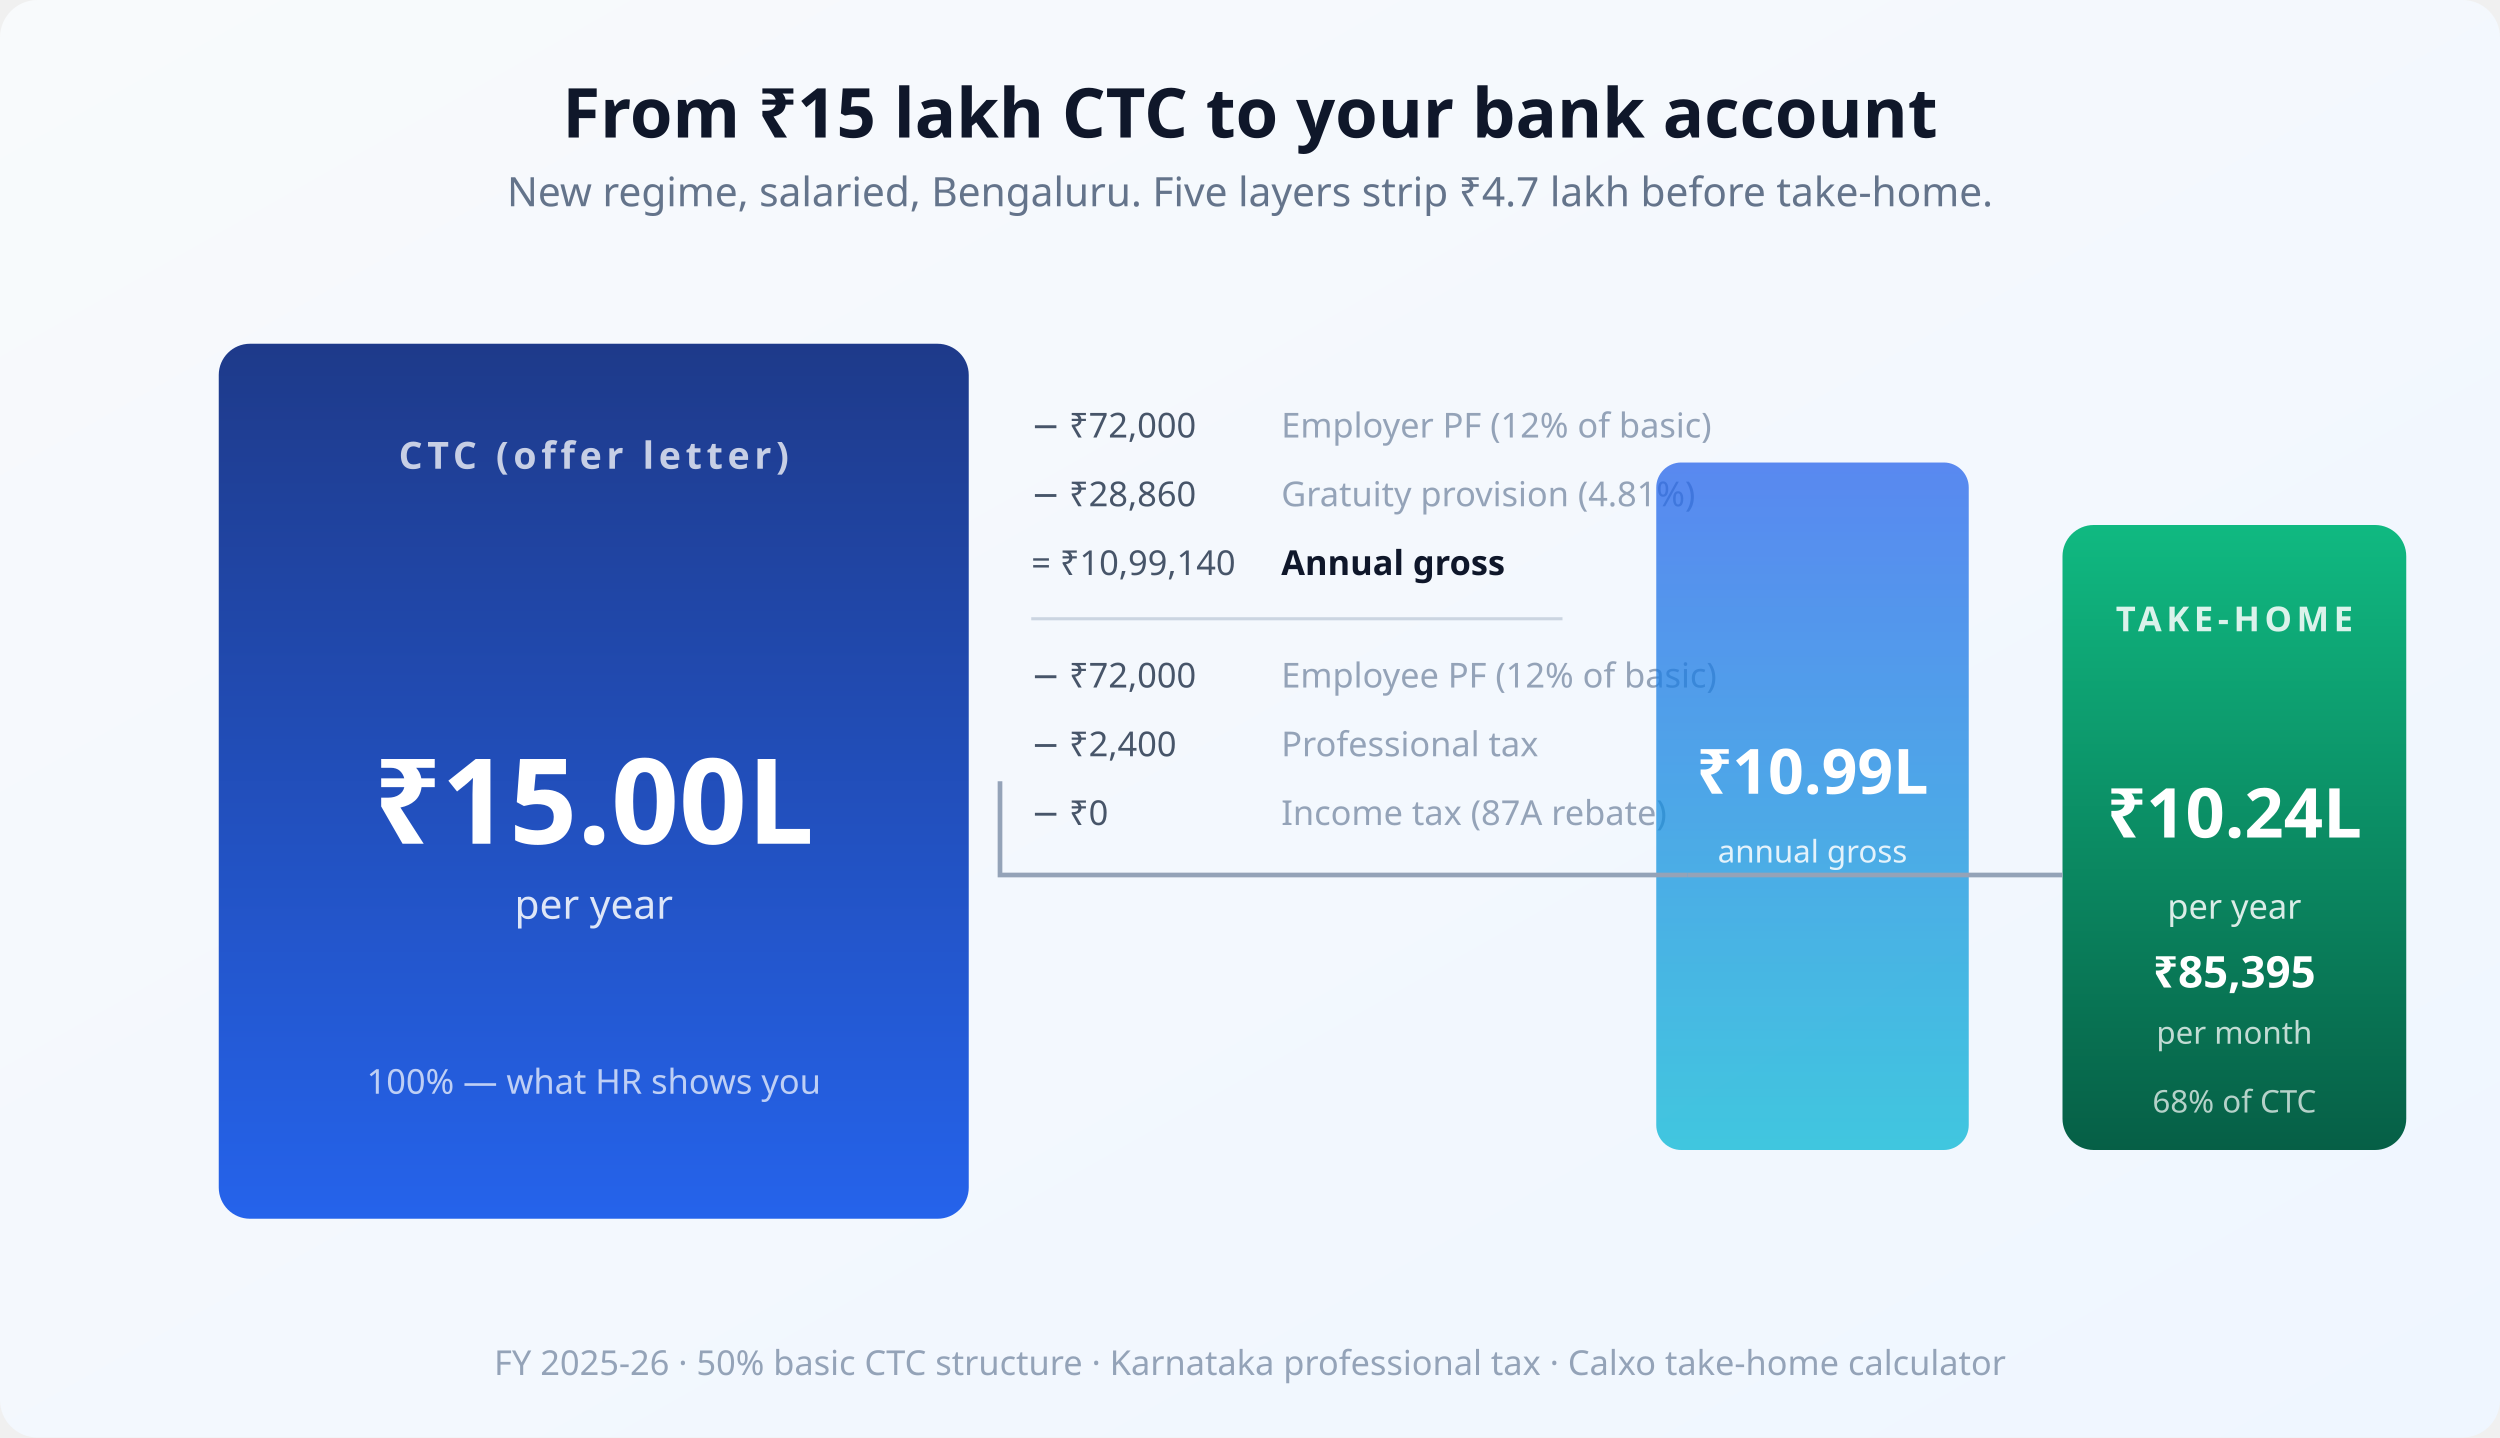
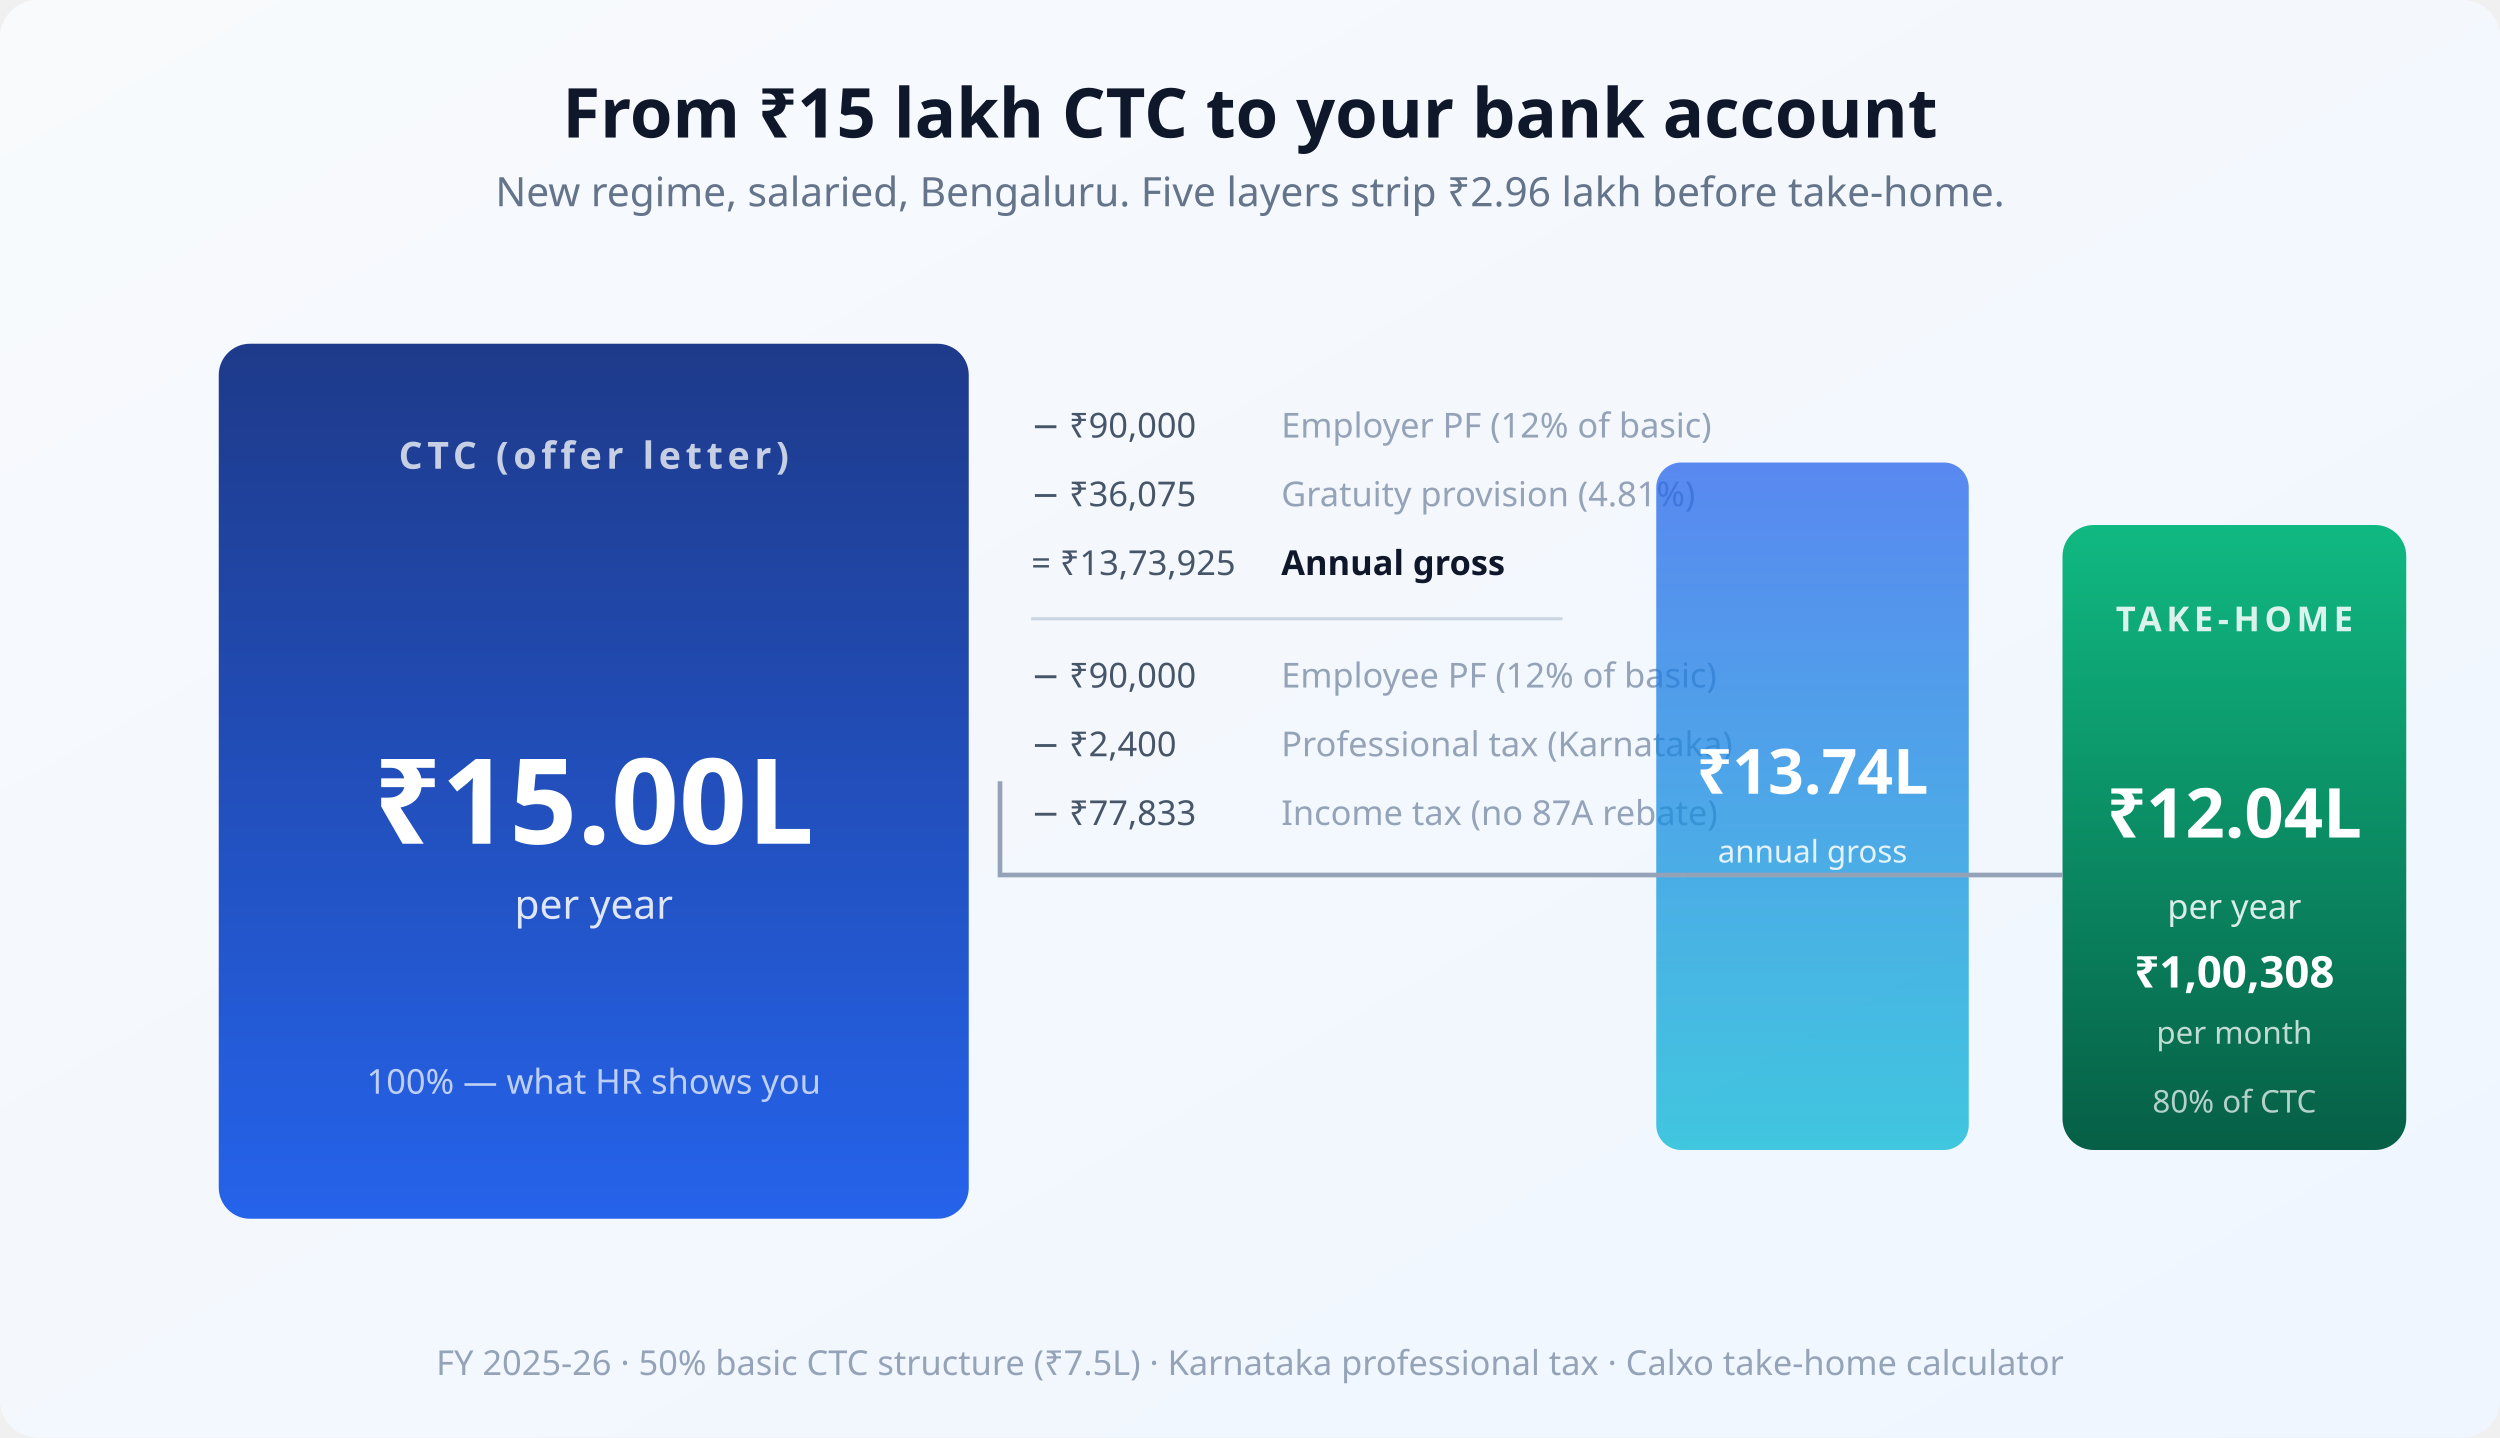
<svg xmlns="http://www.w3.org/2000/svg" viewBox="0 0 800 460" font-family="Plus Jakarta Sans, sans-serif">
  <defs>
    <linearGradient id="ctcBg" x1="0" y1="0" x2="1" y2="1">
      <stop offset="0" stop-color="#f8fafc" />
      <stop offset="1" stop-color="#eff6ff" />
    </linearGradient>
    <linearGradient id="ctcBar" x1="0" y1="0" x2="0" y2="1">
      <stop offset="0" stop-color="#1e3a8a" />
      <stop offset="1" stop-color="#2563eb" />
    </linearGradient>
    <linearGradient id="grossBar" x1="0" y1="0" x2="0" y2="1">
      <stop offset="0" stop-color="#2563eb" />
      <stop offset="1" stop-color="#06b6d4" />
    </linearGradient>
    <linearGradient id="thBar" x1="0" y1="0" x2="0" y2="1">
      <stop offset="0" stop-color="#10b981" />
      <stop offset="1" stop-color="#065f46" />
    </linearGradient>
  </defs>
  <rect width="800" height="460" fill="url(#ctcBg)" rx="12" />
  <text x="400" y="44" font-size="22" font-weight="800" fill="#0f172a" text-anchor="middle">From ₹15 lakh CTC to your bank account</text>
-   <text x="400" y="66" font-size="13" fill="#64748b" text-anchor="middle">New regime, salaried, Bengaluru. Five layers strip ₹4.7 lakh before take-home.</text>
+   <text x="400" y="66" font-size="13" fill="#64748b" text-anchor="middle">New regime, salaried, Bengaluru. Five layers strip ₹2.96 lakh before take-home.</text>
  <g transform="translate(70,110)">
    <rect x="0" y="0" width="240" height="280" rx="10" fill="url(#ctcBar)" />
    <text x="120" y="40" font-size="12" font-weight="700" fill="#fff" text-anchor="middle" opacity=".75" text-transform="uppercase" letter-spacing="1.5">CTC (offer letter)</text>
    <text x="120" y="160" font-size="38" font-weight="800" fill="#fff" text-anchor="middle">₹15.00L</text>
    <text x="120" y="184" font-size="13" fill="#fff" text-anchor="middle" opacity=".85">per year</text>
    <text x="120" y="240" font-size="11" fill="#fff" text-anchor="middle" opacity=".7">100% — what HR shows you</text>
  </g>
  <g transform="translate(330,140)">
-     <text x="0" y="0" font-size="11" fill="#475569">− ₹72,000</text>
+     <text x="0" y="0" font-size="11" fill="#475569">− ₹90,000</text>
    <text x="80" y="0" font-size="11" fill="#94a3b8">Employer PF (12% of basic)</text>
-     <text x="0" y="22" font-size="11" fill="#475569">− ₹28,860</text>
+     <text x="0" y="22" font-size="11" fill="#475569">− ₹36,075</text>
    <text x="80" y="22" font-size="11" fill="#94a3b8">Gratuity provision (4.81%)</text>
-     <text x="0" y="44" font-size="11" fill="#475569">= ₹10,99,140</text>
+     <text x="0" y="44" font-size="11" fill="#475569">= ₹13,73,925</text>
    <text x="80" y="44" font-size="11" fill="#0f172a" font-weight="600">Annual gross</text>
    <line x1="0" y1="58" x2="170" y2="58" stroke="#cbd5e1" />
-     <text x="0" y="80" font-size="11" fill="#475569">− ₹72,000</text>
+     <text x="0" y="80" font-size="11" fill="#475569">− ₹90,000</text>
    <text x="80" y="80" font-size="11" fill="#94a3b8">Employee PF (12% of basic)</text>
    <text x="0" y="102" font-size="11" fill="#475569">− ₹2,400</text>
-     <text x="80" y="102" font-size="11" fill="#94a3b8">Professional tax</text>
-     <text x="0" y="124" font-size="11" fill="#475569">− ₹0</text>
-     <text x="80" y="124" font-size="11" fill="#94a3b8">Income tax (87A rebate)</text>
+     <text x="80" y="102" font-size="11" fill="#94a3b8">Professional tax (Karnataka)</text>
+     <text x="0" y="124" font-size="11" fill="#475569">− ₹77,833</text>
+     <text x="80" y="124" font-size="11" fill="#94a3b8">Income tax (no 87A rebate)</text>
  </g>
  <g transform="translate(530,148)">
    <rect x="0" y="0" width="100" height="220" rx="8" fill="url(#grossBar)" opacity=".75" />
-     <text x="50" y="106" font-size="20" font-weight="800" fill="#fff" text-anchor="middle">₹10.99L</text>
+     <text x="50" y="106" font-size="20" font-weight="800" fill="#fff" text-anchor="middle">₹13.74L</text>
    <text x="50" y="128" font-size="10" fill="#fff" text-anchor="middle" opacity=".85">annual gross</text>
  </g>
  <g transform="translate(660,168)">
    <rect x="0" y="0" width="110" height="200" rx="10" fill="url(#thBar)" />
    <text x="55" y="34" font-size="11" font-weight="700" fill="#fff" text-anchor="middle" opacity=".85" text-transform="uppercase" letter-spacing="1.5">TAKE-HOME</text>
-     <text x="55" y="100" font-size="22" font-weight="800" fill="#fff" text-anchor="middle">₹10.24L</text>
+     <text x="55" y="100" font-size="22" font-weight="800" fill="#fff" text-anchor="middle">₹12.04L</text>
    <text x="55" y="126" font-size="11" fill="#fff" text-anchor="middle" opacity=".85">per year</text>
-     <text x="55" y="148" font-size="14" font-weight="700" fill="#fff" text-anchor="middle">₹85,395</text>
+     <text x="55" y="148" font-size="14" font-weight="700" fill="#fff" text-anchor="middle">₹1,00,308</text>
    <text x="55" y="166" font-size="10" fill="#fff" text-anchor="middle" opacity=".75">per month</text>
-     <text x="55" y="188" font-size="10" fill="#fff" text-anchor="middle" opacity=".7">68% of CTC</text>
+     <text x="55" y="188" font-size="10" fill="#fff" text-anchor="middle" opacity=".7">80% of CTC</text>
  </g>
  <path d="M 320 250 L 320 280 L 540 280" fill="none" stroke="#94a3b8" stroke-width="1.5" />
  <path d="M 540 280 L 660 280" fill="none" stroke="#94a3b8" stroke-width="1.5" />
-   <text x="400" y="440" font-size="11" fill="#94a3b8" text-anchor="middle">FY 2025-26 · 50% basic CTC structure · Karnataka professional tax · Calxo take-home calculator</text>
+   <text x="400" y="440" font-size="11" fill="#94a3b8" text-anchor="middle">FY 2025-26 · 50% basic CTC structure (₹7.5L) · Karnataka professional tax · Calxo take-home calculator</text>
</svg>
